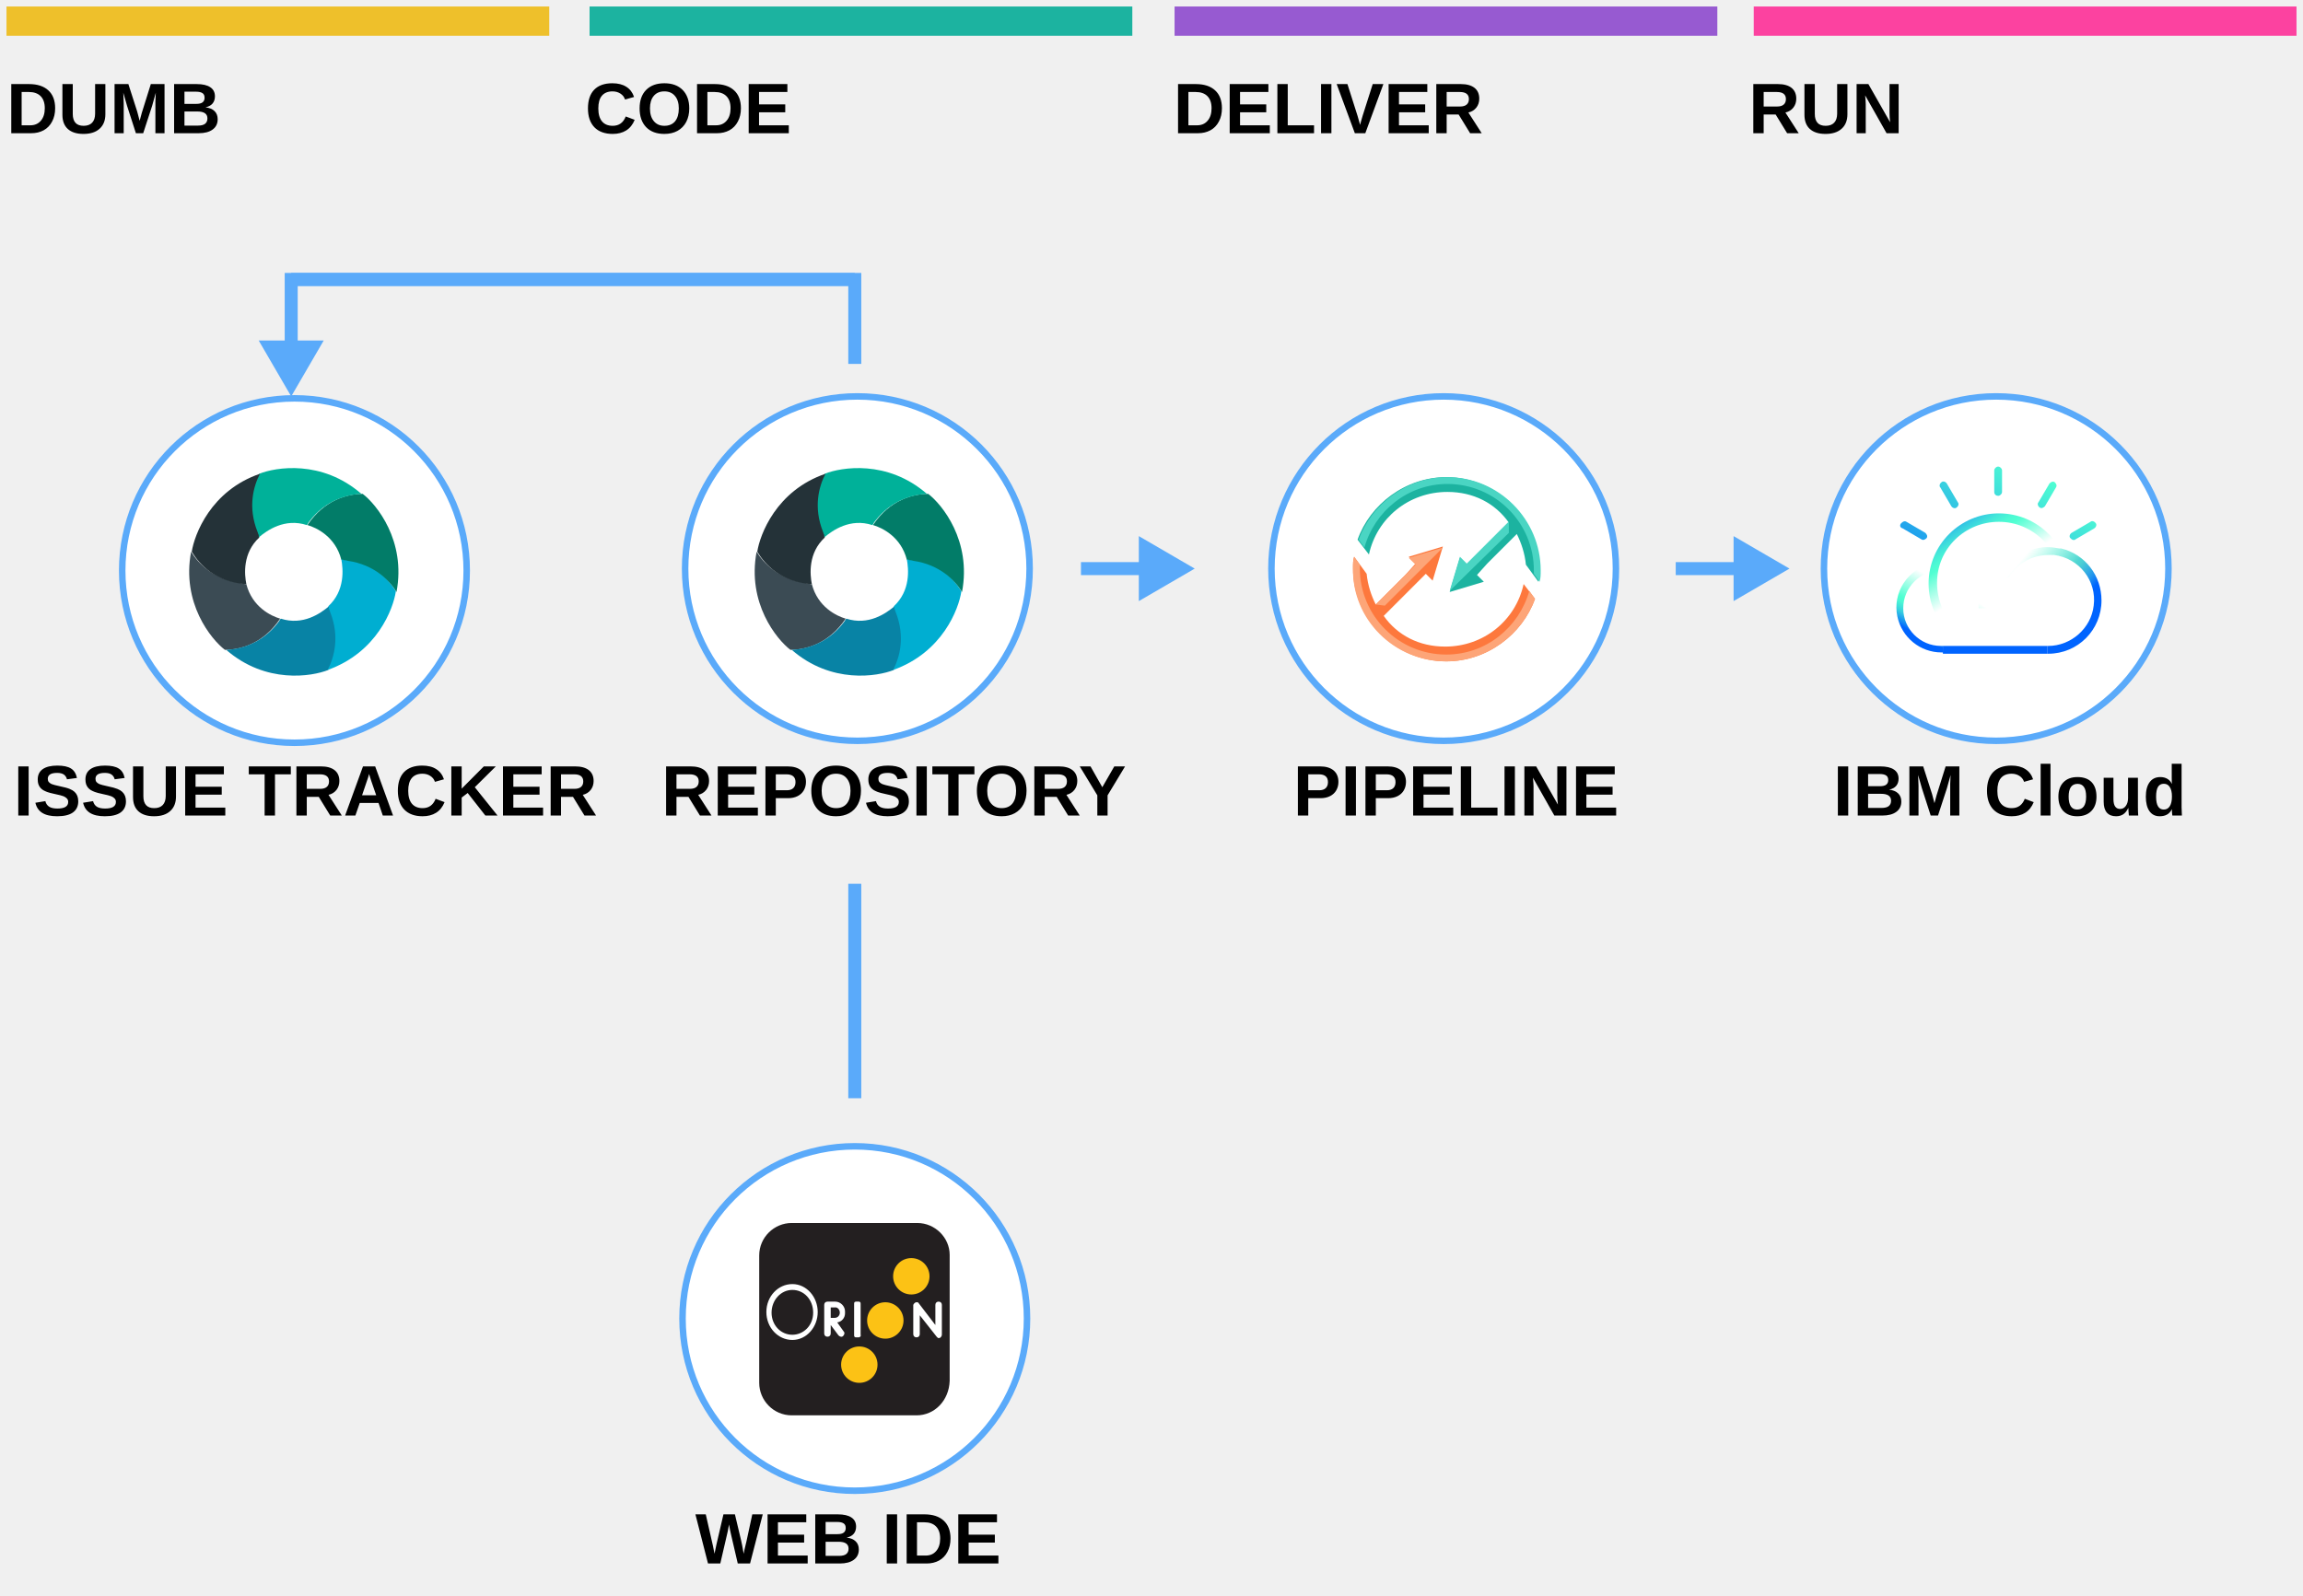
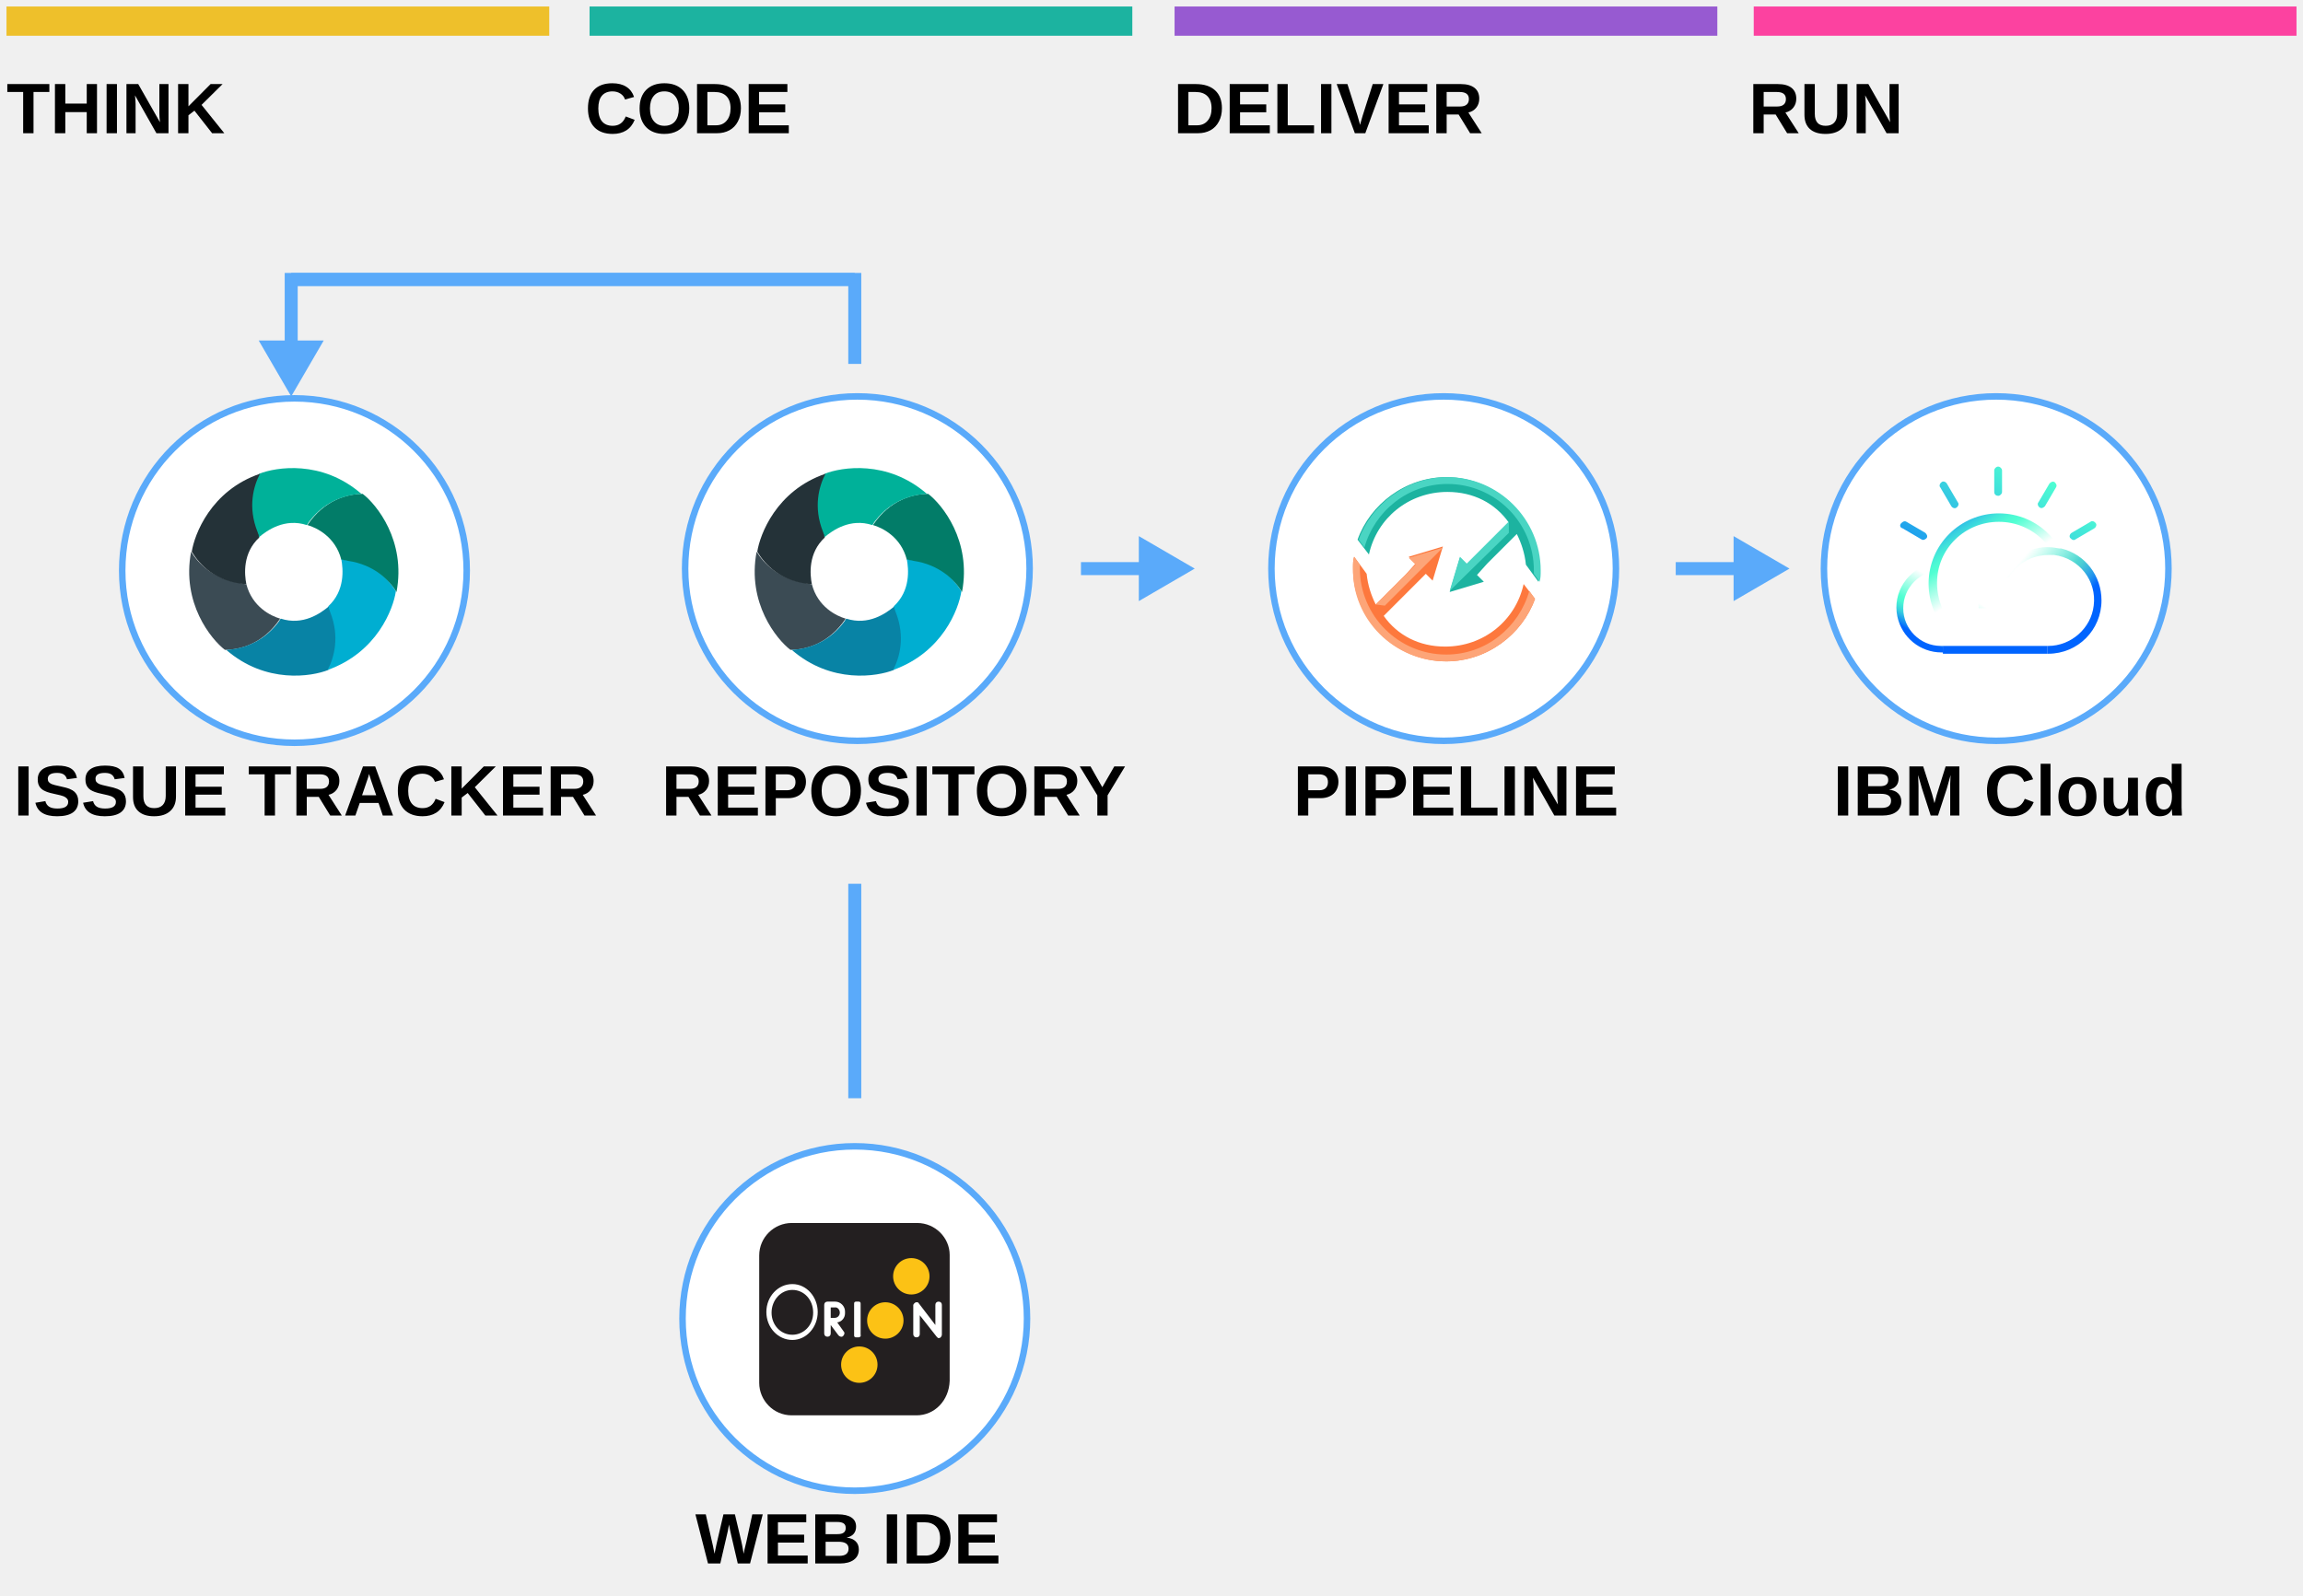
<svg xmlns="http://www.w3.org/2000/svg" version="1.1" x="0px" y="0px" viewBox="-387 824.5 354.3 245.5" style="enable-background:new -387 824.5 354.3 245.5;" xml:space="preserve">
  <style type="text/css">
  .st0{fill:#FFFFFF;stroke:#5AAAFA;stroke-miterlimit:10;}
  .st1{fill:none;}
  .st2{fill:#EEC02B;}
  .st3{fill:#1CB3A0;}
  .st4{fill:#975AD1;}
  .st5{fill:#FC42A0;}
  .st6{fill:none;stroke:#5AAAFA;stroke-width:2;stroke-miterlimit:10;}
  .st7{fill:#5AAAFA;}
  .st8{fill:#FD783D;}
  .st9{fill:#FDA578;}
  .st10{fill:#4AD5C3;}
  .st11{fill:#231F20;}
  .st12{fill:#FCC215;}
  .st13{fill:#FFFFFF;}
  .st14{font-family:'Arial'; font-weight: bold}
  .st15{font-size:11px;}
  .st16{fill:url(#SVGID_1_);}
  .st17{fill:url(#SVGID_2_);}
  .st18{fill:#0064FF;}
  .st19{fill:url(#SVGID_3_);}
  .st20{fill:url(#SVGID_4_);}
  .st21{fill:url(#SVGID_5_);}
  .st22{fill:url(#SVGID_6_);}
  .st23{fill:url(#SVGID_7_);}
  .st24{fill:url(#SVGID_8_);}
  .st25{fill:#3B4B54;}
  .st26{fill:#0883A5;}
  .st27{fill:#00AED1;}
  .st28{fill:#027C68;}
  .st29{fill:#00B199;}
  .st30{fill:#243238;}
</style>
  <circle id="svg_7_1_" class="st0" cx="-79.9" cy="912" r="26.5" />
  <g>
    <rect id="canvas_background" x="-387" y="824.5" class="st1" width="354.3" height="245.5" />
  </g>
  <circle id="svg_1" class="st0" cx="-255.1" cy="912" r="26.5" />
  <circle id="svg_2" class="st0" cx="-341.7" cy="912.3" r="26.5" />
  <rect id="svg_3" x="-386" y="825.5" class="st2" width="83.5" height="4.5" />
  <rect id="svg_4" x="-296.3" y="825.5" class="st3" width="83.5" height="4.5" />
  <rect id="svg_5" x="-206.3" y="825.5" class="st4" width="83.5" height="4.5" />
  <rect id="svg_6" x="-117.2" y="825.5" class="st5" width="83.5" height="4.5" />
  <circle id="svg_7" class="st0" cx="-164.9" cy="912" r="26.5" />
  <line id="svg_9" class="st6" x1="-342.2" y1="867.5" x2="-255.5" y2="867.5" />
  <g id="svg_10">
    <g id="svg_11">
      <polyline id="svg_12" class="st6" points="-342.2,878.3 -342.2,867.5 -255.5,867.5 -255.5,880.5     " />
      <g id="svg_13">
        <polygon id="svg_14" class="st7" points="-337.2,876.9 -342.2,885.5 -347.2,876.9       " />
      </g>
    </g>
  </g>
  <line id="svg_15" class="st6" x1="-255.5" y1="993.5" x2="-255.5" y2="960.5" />
  <g id="svg_16">
    <g id="svg_17">
      <line id="svg_18" class="st6" x1="-210.4" y1="912" x2="-220.7" y2="912" />
      <g id="svg_19">
        <polygon id="svg_20" class="st7" points="-211.8,907 -203.2,912 -211.8,917       " />
      </g>
    </g>
  </g>
  <g id="svg_21">
    <g id="svg_22">
      <line id="svg_23" class="st6" x1="-118.9" y1="912" x2="-129.2" y2="912" />
      <g id="svg_24">
        <polygon id="svg_25" class="st7" points="-120.3,907 -111.7,912 -120.3,917       " />
      </g>
    </g>
  </g>
  <circle id="svg_26" class="st0" cx="-255.5" cy="1027.4" r="26.5" />
  <g id="svg_112">
    <g id="g3-2" transform="scale(1.75) ">
      <g id="svg_113">
        <path id="svg_114" class="st8" d="M-87.2,522.5c-0.7,3.2-3.5,5.5-6.9,5.5c-2.3,0-4.2-1-5.4-2.7l3.7-3.7l0.4,0.4l-0.4-0.4l0,0         l0.6,0.6l0.9-3l-3,0.9l0.6,0.6l-0.9,1l-2.6,2.6c-0.4-0.8-0.7-1.7-0.8-2.7l-1.1-1.5c-0.1,0.3-0.1,0.6-0.1,1c0,4.5,3.7,8.2,8.2,8.2         c3.6,0,6.7-2.4,7.8-5.5L-87.2,522.5L-87.2,522.5z" />
        <polyline id="svg_115" class="st9" points="-100.2,524.3 -96.7,520.8 -97.3,520.2 -94.3,519.3 -99.4,524.4       " />
      </g>
      <g id="svg_116">
        <path id="svg_117" class="st9" d="M-94,529.3c3.6,0,6.7-2.4,7.8-5.5l-0.5-0.7c-0.9,3.2-3.8,5.6-7.3,5.6c-4.2,0-7.6-3.4-7.6-7.6         c0-0.1,0-0.2,0-0.3l-0.5-0.7c-0.1,0.3-0.1,0.6-0.1,1C-102.3,525.6-98.6,529.3-94,529.3z" />
        <line id="svg_118" class="st1" x1="-100.2" y1="524.3" x2="-99.5" y2="524.7" />
      </g>
    </g>
    <g id="g3-2_1_" transform="scale(1.75) ">
      <g id="svg_119">
        <path id="svg_120" class="st3" d="M-100.8,519.9c0.7-3.2,3.5-5.5,6.9-5.5c2.3,0,4.2,1,5.4,2.7l-3.7,3.7l-0.4-0.4l0.4,0.4l0,0         l-0.6-0.6l-0.9,3l3-0.9l-0.6-0.6l0.9-1l2.6-2.6c0.4,0.8,0.7,1.7,0.8,2.7l1.1,1.5c0.1-0.3,0.1-0.6,0.1-1c0-4.5-3.7-8.2-8.2-8.2         c-3.6,0-6.7,2.4-7.8,5.5L-100.8,519.9L-100.8,519.9z" />
        <polyline id="svg_121" class="st10" points="-88.5,517 -92.2,520.7 -92.8,520.1 -93.7,523.1 -88.5,518       " />
      </g>
      <g id="svg_122">
        <path id="svg_123" class="st10" d="M-93.9,513.1c-3.6,0-6.7,2.4-7.8,5.5l0.5,0.7c0.9-3.2,3.8-5.6,7.3-5.6c4.2,0,7.6,3.4,7.6,7.6         c0,0.1,0,0.2,0,0.3l0.5,0.7c0.1-0.3,0.1-0.6,0.1-1C-85.7,516.8-89.4,513.1-93.9,513.1L-93.9,513.1z" />
        <line id="svg_124" class="st1" x1="-87.8" y1="518" x2="-88.4" y2="517.7" />
      </g>
    </g>
  </g>
  <path id="XMLID_17_" class="st11" d="M-246,1042.3h-19.2c-2.8,0-5-2.3-5-5v-19.6c0-2.8,2.3-5,5-5h19.3c2.8,0,5,2.3,5,4.9v19.4   C-241,1040-243.2,1042.3-246,1042.3L-246,1042.3z" />
  <circle id="XMLID_16_" class="st12" cx="-246.8" cy="1020.9" r="2.8" />
  <circle id="XMLID_15_" class="st12" cx="-250.8" cy="1027.7" r="2.8" />
  <circle id="XMLID_14_" class="st12" cx="-254.8" cy="1034.5" r="2.8" />
  <path id="XMLID_13_" class="st13" d="M-254.9,1030.3h-0.4c-0.2,0-0.3-0.1-0.3-0.3v-4.9c0-0.2,0.1-0.3,0.3-0.3h0.4   c0.2,0,0.3,0.1,0.3,0.3v4.8C-254.5,1030.1-254.7,1030.3-254.9,1030.3z" />
  <path id="XMLID_3_" class="st13" d="M-242.6,1024.8L-242.6,1024.8c-0.3,0-0.5,0.2-0.5,0.5v3.1l-2.6-3.4l0,0l-0.1-0.1l0,0h-0.1h-0.1   l0,0l0,0h-0.1l0,0c-0.2,0.1-0.3,0.2-0.4,0.4c0,0,0,0,0,0.1l0,0v4.4c0,0.3,0.2,0.5,0.5,0.5l0,0c0.3,0,0.5-0.2,0.5-0.5v-2.9l2.6,3.3   c0.1,0.1,0.1,0.1,0.2,0.2l0,0h0.1l0,0l0,0h0.1l0,0c0.2,0,0.4-0.3,0.4-0.5v-4.6C-242.1,1025-242.3,1024.8-242.6,1024.8L-242.6,1024.8   z" />
  <path id="XMLID_9_" class="st13" d="M-265.1,1022.1c-2.2,0-4,1.9-4,4.3c0,2.4,1.8,4.3,4,4.3s3.9-2,3.9-4.3   C-261.2,1024.1-262.9,1022.1-265.1,1022.1z M-265.1,1029.9c-1.8,0-3.2-1.5-3.2-3.4s1.4-3.5,3.2-3.5s3.2,1.5,3.2,3.5   S-263.4,1029.9-265.1,1029.9z" />
  <path id="XMLID_8_" class="st13" d="M-257,1026.6v-0.3c0-0.8-0.7-1.5-1.5-1.5h-0.1h-1.1l0,0c-0.3,0-0.5,0.2-0.5,0.5v4.4   c0,0.3,0.2,0.5,0.5,0.5l0,0c0.3,0,0.5-0.2,0.5-0.5v-1.3l1.2,1.6c0.2,0.2,0.5,0.3,0.7,0.1l0,0c0.2-0.2,0.3-0.5,0.1-0.7l-1-1.4   C-257.5,1027.9-257,1027.3-257,1026.6L-257,1026.6z M-257.8,1026.5c0,0.4-0.3,0.8-0.8,0.8h-0.6l0,0v-1.6h0.6   C-258.2,1025.6-257.8,1026-257.8,1026.5L-257.8,1026.5z" />
  <g id="svg_125">
    <path id="svg_126" class="st1" d="M-42.4,912" />
  </g>
-   <text id="headerSVG.think" transform="matrix(1 0 0 1 -386 845)" class="st14 st15">DUMB</text>
+   <text id="headerSVG.think" transform="matrix(1 0 0 1 -386 845)" class="st14 st15">THINK</text>
  <text id="headerSVG.code" transform="matrix(1 0 0 1 -297 845)" class="st14 st15">CODE</text>
  <text id="headerSVG.deliver" transform="matrix(1 0 0 1 -206.5 845)" class="st14 st15">DELIVER</text>
  <text id="headerSVG.run" transform="matrix(1 0 0 1 -118 845)" class="st14 st15">RUN</text>
  <svg id="headerSVG.issueTracker" x="-386" y="940" width="108" height="20">
    <text x="1%" y="50%" alignment-baseline="central" text-anchor="start" class="st14 st15">ISSUE TRACKER</text>
  </svg>
  <svg id="headerSVG.repository" x="-289.5" y="940" width="80" height="20">
    <text x="50%" y="50%" text-anchor="middle" alignment-baseline="central" class="st14 st15">REPOSITORY</text>
  </svg>
  <svg id="headerSVG.pipeline" x="-195.5" y="940" width="65" height="20">
    <text x="50%" y="50%" text-anchor="middle" alignment-baseline="central" class="st14 st15">PIPELINE</text>
  </svg>
  <svg id="headerSVG.ibmCloud" x="-110.3" y="940" width="65" height="20">
    <text x="50%" y="50%" text-anchor="middle" alignment-baseline="central" class="st14 st15">IBM Cloud</text>
  </svg>
  <svg id="headerSVG.webIde" x="-289" y="1053.5" width="65" height="20">
    <text x="50%" y="58%" text-anchor="middle" alignment-baseline="central" class="st14 st15">WEB IDE</text>
  </svg>
  <g>
    <linearGradient id="SVGID_1_" gradientUnits="userSpaceOnUse" x1="-87.37" y1="-128.209" x2="-82.627" y2="-119.555" gradientTransform="matrix(1 0 0 -1 -4.44 795.31)">
      <stop offset="0.11" style="stop-color:#0064FF" />
      <stop offset="0.15" style="stop-color:#0E7FF7" />
      <stop offset="0.24" style="stop-color:#26ADEA" />
      <stop offset="0.31" style="stop-color:#38D1DF" />
      <stop offset="0.39" style="stop-color:#45EAD8" />
      <stop offset="0.45" style="stop-color:#4DFAD4" />
      <stop offset="0.51" style="stop-color:#50FFD2" />
      <stop offset="1" style="stop-color:#50FFD2;stop-opacity:0" />
    </linearGradient>
    <path class="st16" d="M-88.1,923.9L-88.1,923.9c-0.1,0-0.2,0-0.3,0c-3.2,0-5.8-2.6-5.8-5.8s2.6-5.8,5.8-5.8c3.2,0,5.8,2.6,5.8,5.8     l0,0l0,0h1.2c0-3.8-3.1-7-6.9-7l0,0h-0.1l0,0c-0.4,0-0.9,0-1.3,0.1l0,0c-3.8,0.8-6.2,4.5-5.4,8.2c0.7,3.2,3.5,5.5,6.8,5.5h0.3     L-88.1,923.9L-88.1,923.9z" />
    <linearGradient id="SVGID_2_" gradientUnits="userSpaceOnUse" x1="-61.652" y1="-125.247" x2="-72.315" y2="-116.198" gradientTransform="matrix(1 0 0 -1 -4.44 795.31)">
      <stop offset="0.19" style="stop-color:#0064FF" />
      <stop offset="0.2" style="stop-color:#0267FE" />
      <stop offset="0.3" style="stop-color:#2497EB" />
      <stop offset="0.4" style="stop-color:#3CB9DD" />
      <stop offset="0.47" style="stop-color:#4BCED5" />
      <stop offset="0.52" style="stop-color:#50D6D2" />
      <stop offset="1" style="stop-color:#50FFD2;stop-opacity:0" />
    </linearGradient>
    <path class="st17" d="M-69.9,908.9L-69.9,908.9c-0.1,0-0.2,0-0.3,0c-0.6-0.1-1.1-0.2-1.7-0.2h-0.3c-3.1,0.1-5.9,1.9-7.1,4.7h1.3     c0.3-0.6,0.7-1,1.2-1.5c1.3-1.3,3.1-2,5-2c0.2,0,0.5,0,0.7,0l0,0h0.1l0,0c3.9,0.5,6.6,4,6.1,7.8c-0.4,3.5-3.5,6.2-7,6.2H-72v1.2     h0.1c4.6,0,8.2-3.7,8.2-8.2C-63.7,913.1-66.2,909.8-69.9,908.9L-69.9,908.9z" />
    <rect x="-88.1" y="923.9" class="st18" width="16.1" height="1.2" />
    <linearGradient id="SVGID_3_" gradientUnits="userSpaceOnUse" x1="-82.471" y1="-107.257" x2="-73.053" y2="-122.168" gradientTransform="matrix(1 0 0 -1 -4.44 795.31)">
      <stop offset="0" style="stop-color:#0064FF" />
      <stop offset="3.000000e-02" style="stop-color:#0975FA" />
      <stop offset="0.12" style="stop-color:#22A6EC" />
      <stop offset="0.2" style="stop-color:#36CDE1" />
      <stop offset="0.28" style="stop-color:#44E8D9" />
      <stop offset="0.35" style="stop-color:#4DF9D4" />
      <stop offset="0.4" style="stop-color:#50FFD2" />
      <stop offset="0.71" style="stop-color:#50FFD2;stop-opacity:0" />
    </linearGradient>
    <path class="st19" d="M-79.5,904.8c5.3,0,9.5,4.2,9.5,9.5s-4.2,9.5-9.5,9.5s-9.5-4.3-9.5-9.6S-84.7,904.8-79.5,904.8 M-79.5,903.5     c-5.9,0-10.8,4.8-10.8,10.8s4.8,10.8,10.8,10.8s10.8-4.8,10.8-10.8S-73.5,903.5-79.5,903.5L-79.5,903.5L-79.5,903.5z" />
    <linearGradient id="SVGID_4_" gradientUnits="userSpaceOnUse" x1="-79.207" y1="-95.708" x2="-94.573" y2="-121.789" gradientTransform="matrix(1 0 0 -1 -4.44 795.31)">
      <stop offset="0" style="stop-color:#50FFD2" />
      <stop offset="1" style="stop-color:#0064FF" />
    </linearGradient>
    <path class="st20" d="M-94.3,905.8l2.9,1.7c0.3,0.2,0.6,0,0.8-0.2c0.2-0.3,0-0.6-0.2-0.8l0,0l-2.9-1.7c-0.3-0.2-0.6,0-0.8,0.2     C-94.8,905.3-94.7,905.7-94.3,905.8L-94.3,905.8z" />
    <linearGradient id="SVGID_5_" gradientUnits="userSpaceOnUse" x1="-77.595" y1="-96.659" x2="-92.961" y2="-122.739" gradientTransform="matrix(1 0 0 -1 -4.44 795.31)">
      <stop offset="0" style="stop-color:#50FFD2" />
      <stop offset="1" style="stop-color:#0064FF" />
    </linearGradient>
    <path class="st21" d="M-86.8,902.4c0.2,0.3,0.6,0.4,0.8,0.2c0.3-0.2,0.4-0.6,0.2-0.8l0,0l-1.7-2.9c-0.2-0.3-0.6-0.4-0.8-0.2     c-0.3,0.2-0.4,0.6-0.2,0.8l0,0L-86.8,902.4z" />
    <linearGradient id="SVGID_6_" gradientUnits="userSpaceOnUse" x1="-72.909" y1="-99.42" x2="-88.275" y2="-125.5" gradientTransform="matrix(1 0 0 -1 -4.44 795.31)">
      <stop offset="0" style="stop-color:#50FFD2" />
      <stop offset="1" style="stop-color:#0064FF" />
    </linearGradient>
    <path class="st22" d="M-79.6,900.8c0.3,0,0.6-0.3,0.6-0.6l0,0v-3.3c0-0.3-0.3-0.6-0.6-0.6s-0.6,0.3-0.6,0.6l0,0v3.3     C-80.2,900.6-79.9,900.8-79.6,900.8L-79.6,900.8z" />
    <linearGradient id="SVGID_7_" gradientUnits="userSpaceOnUse" x1="-66.388" y1="-103.262" x2="-81.753" y2="-129.343" gradientTransform="matrix(1 0 0 -1 -4.44 795.31)">
      <stop offset="0" style="stop-color:#50FFD2" />
      <stop offset="1" style="stop-color:#0064FF" />
    </linearGradient>
    <path class="st23" d="M-73.2,902.6c0.3,0.2,0.6,0,0.8-0.2l0,0l1.7-2.9c0.2-0.3,0-0.6-0.2-0.8c-0.3-0.2-0.6,0-0.8,0.2l-1.7,2.9     C-73.6,902-73.5,902.4-73.2,902.6L-73.2,902.6z" />
    <linearGradient id="SVGID_8_" gradientUnits="userSpaceOnUse" x1="-59.898" y1="-107.085" x2="-75.263" y2="-133.166" gradientTransform="matrix(1 0 0 -1 -4.44 795.31)">
      <stop offset="0" style="stop-color:#50FFD2" />
      <stop offset="1" style="stop-color:#0064FF" />
    </linearGradient>
    <path class="st24" d="M-68,907.6c0.1,0,0.2,0,0.3-0.1l2.9-1.7c0.3-0.2,0.4-0.6,0.2-0.8c-0.2-0.3-0.6-0.4-0.8-0.2l-2.9,1.7     c-0.3,0.2-0.4,0.6-0.2,0.8C-68.4,907.4-68.2,907.6-68,907.6L-68,907.6z" />
  </g>
  <g>
    <path class="st1" d="M-349.3,914.2c-6-7.3,1.1-17,2.3-17" />
    <path class="st25" d="M-349.1,914.4c-0.1,0-0.3,0-0.4-0.1c-0.1,0-0.3,0-0.6-0.1c-4.1-0.6-6.4-3-7.5-4.8c-1.5,7.9,3.1,13.5,5.2,15.1     c2.3,0,5.9-0.9,8.5-4.8C-345.3,919.3-348.2,917.9-349.1,914.4z" />
    <path class="st26" d="M-343.8,919.7c-0.1,0.1-0.2,0.2-0.2,0.3c-0.1,0.1-0.2,0.3-0.3,0.4c-2.5,3.2-5.8,4-7.9,4.1     c6.1,5.3,13.2,4.1,15.7,3.1c1.1-2,2.2-5.6,0.1-9.8C-337.7,918.9-340.4,920.8-343.8,919.7z" />
    <path class="st27" d="M-336.5,917.8c0.1,0.1,0.1,0.2,0.1,0.4c0.1,0.1,0.1,0.3,0.2,0.5c1.5,3.8,0.6,7-0.4,8.9     c7.6-2.7,10.1-9.4,10.5-12.1c-1.2-2-3.7-4.7-8.4-5C-334.2,912.1-333.9,915.4-336.5,917.8z" />
    <path class="st28" d="M-334.5,910.6c0.1,0,0.3,0,0.4,0.1c0.1,0,0.3,0,0.6,0.1c4.1,0.6,6.4,3,7.5,4.8c1.5-7.9-3.1-13.5-5.2-15.1     c-2.3,0-5.9,0.9-8.5,4.8C-338.3,905.7-335.4,907.1-334.5,910.6z" />
    <path class="st29" d="M-339.8,905.3c0.1-0.1,0.2-0.2,0.2-0.3c0.1-0.1,0.2-0.3,0.3-0.4c2.5-3.2,5.8-4,7.9-4.1     c-6.1-5.3-13.2-4.1-15.7-3.1c-1.1,2-2.2,5.6-0.1,9.8C-345.9,906.1-343.2,904.2-339.8,905.3z" />
    <path class="st30" d="M-347.1,907.2c-0.1-0.1-0.1-0.2-0.1-0.4c-0.1-0.1-0.1-0.3-0.2-0.5c-1.5-3.8-0.6-7,0.4-8.9     c-7.6,2.6-10.1,9.4-10.5,12c1.2,2,3.7,4.7,8.4,5C-349.4,912.9-349.7,909.6-347.1,907.2z" />
  </g>
  <g>
    <path class="st1" d="M-262.3,914.2c-6-7.3,1.1-17,2.3-17" />
    <path class="st25" d="M-262.1,914.4c-0.1,0-0.3,0-0.4-0.1c-0.1,0-0.3,0-0.6-0.1c-4.1-0.6-6.4-3-7.5-4.8c-1.5,7.9,3.1,13.5,5.2,15.1     c2.3,0,5.9-0.9,8.5-4.8C-258.3,919.3-261.2,917.9-262.1,914.4z" />
    <path class="st26" d="M-256.8,919.7c-0.1,0.1-0.2,0.2-0.2,0.3c-0.1,0.1-0.2,0.3-0.3,0.4c-2.5,3.2-5.8,4-7.9,4.1     c6.1,5.3,13.2,4.1,15.7,3.1c1.1-2,2.2-5.6,0.1-9.8C-250.7,918.9-253.4,920.8-256.8,919.7z" />
    <path class="st27" d="M-249.5,917.8c0.1,0.1,0.1,0.2,0.1,0.4c0.1,0.1,0.1,0.3,0.2,0.5c1.5,3.8,0.6,7-0.4,8.9     c7.6-2.7,10.1-9.4,10.5-12.1c-1.2-2-3.7-4.7-8.4-5C-247.2,912.1-246.9,915.4-249.5,917.8z" />
    <path class="st28" d="M-247.5,910.6c0.1,0,0.3,0,0.4,0.1c0.1,0,0.3,0,0.6,0.1c4.1,0.6,6.4,3,7.5,4.8c1.5-7.9-3.1-13.5-5.2-15.1     c-2.3,0-5.9,0.9-8.5,4.8C-251.3,905.7-248.4,907.1-247.5,910.6z" />
    <path class="st29" d="M-252.8,905.3c0.1-0.1,0.2-0.2,0.2-0.3c0.1-0.1,0.2-0.3,0.3-0.4c2.5-3.2,5.8-4,7.9-4.1     c-6.1-5.3-13.2-4.1-15.7-3.1c-1.1,2-2.2,5.6-0.1,9.8C-258.9,906.1-256.2,904.2-252.8,905.3z" />
    <path class="st30" d="M-260.1,907.2c-0.1-0.1-0.1-0.2-0.1-0.4c-0.1-0.1-0.1-0.3-0.2-0.5c-1.5-3.8-0.6-7,0.4-8.9     c-7.6,2.6-10.1,9.4-10.5,12c1.2,2,3.7,4.7,8.4,5C-262.4,912.9-262.7,909.6-260.1,907.2z" />
  </g>
</svg>
